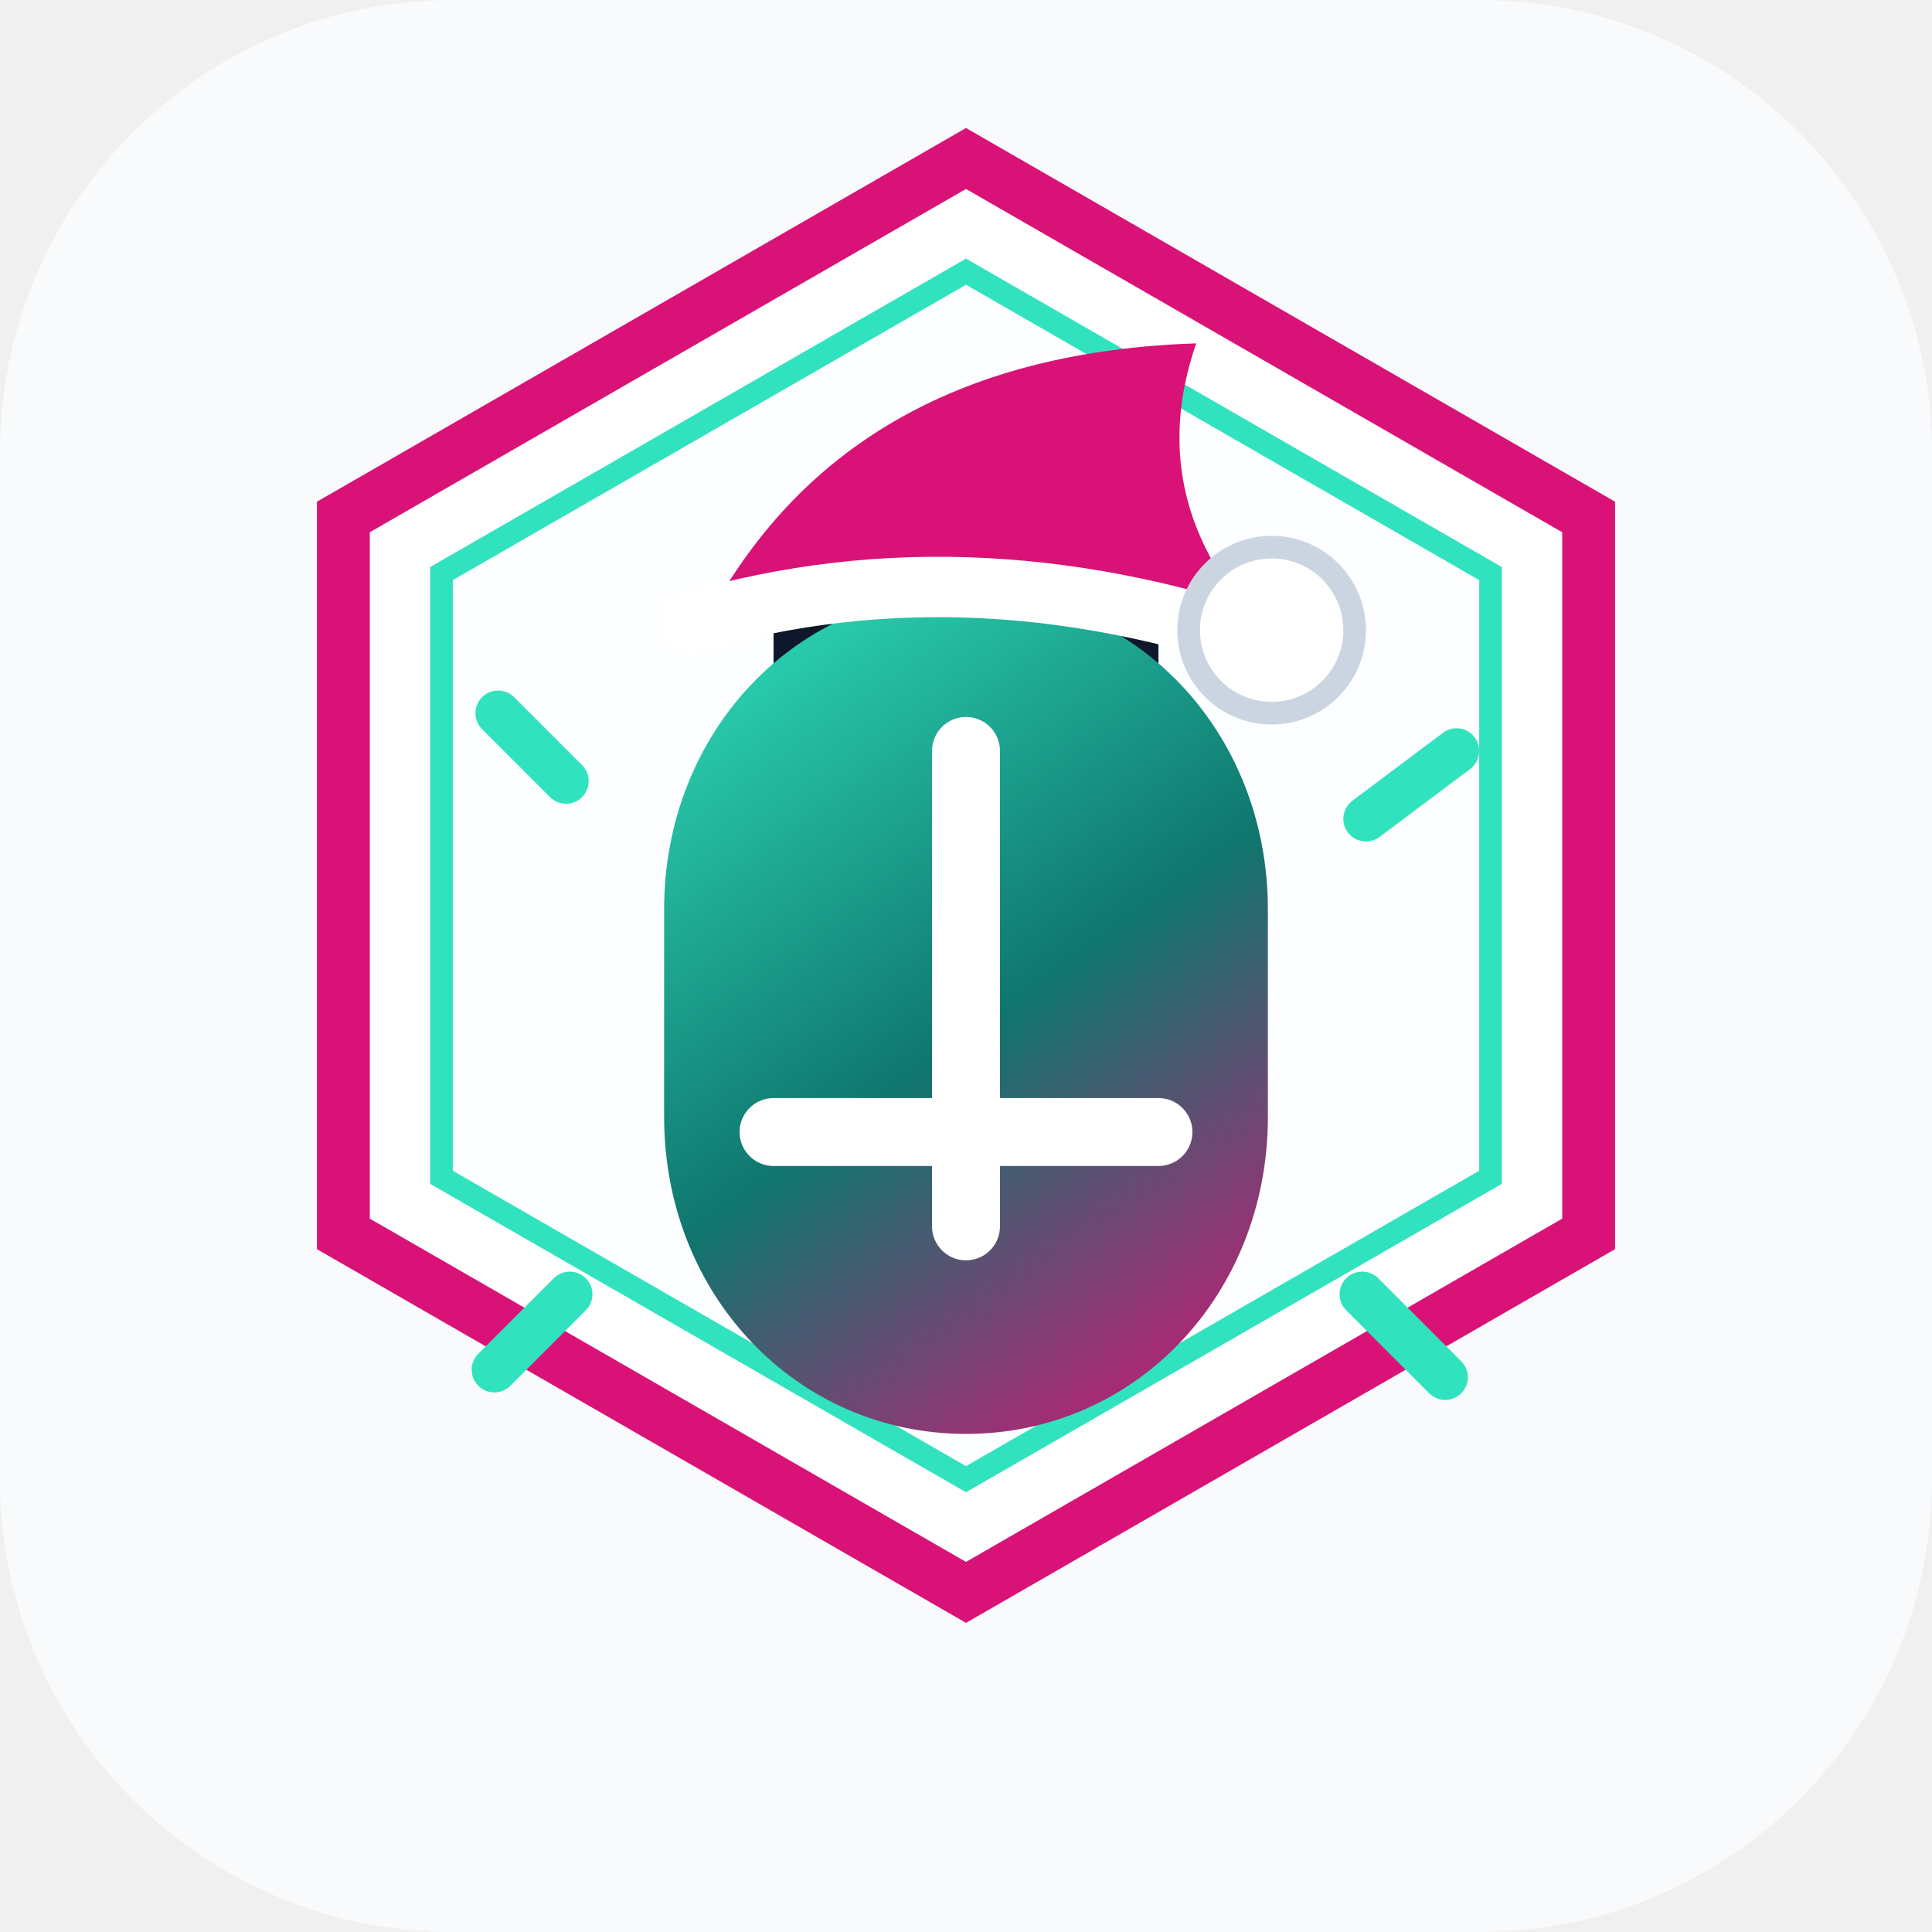
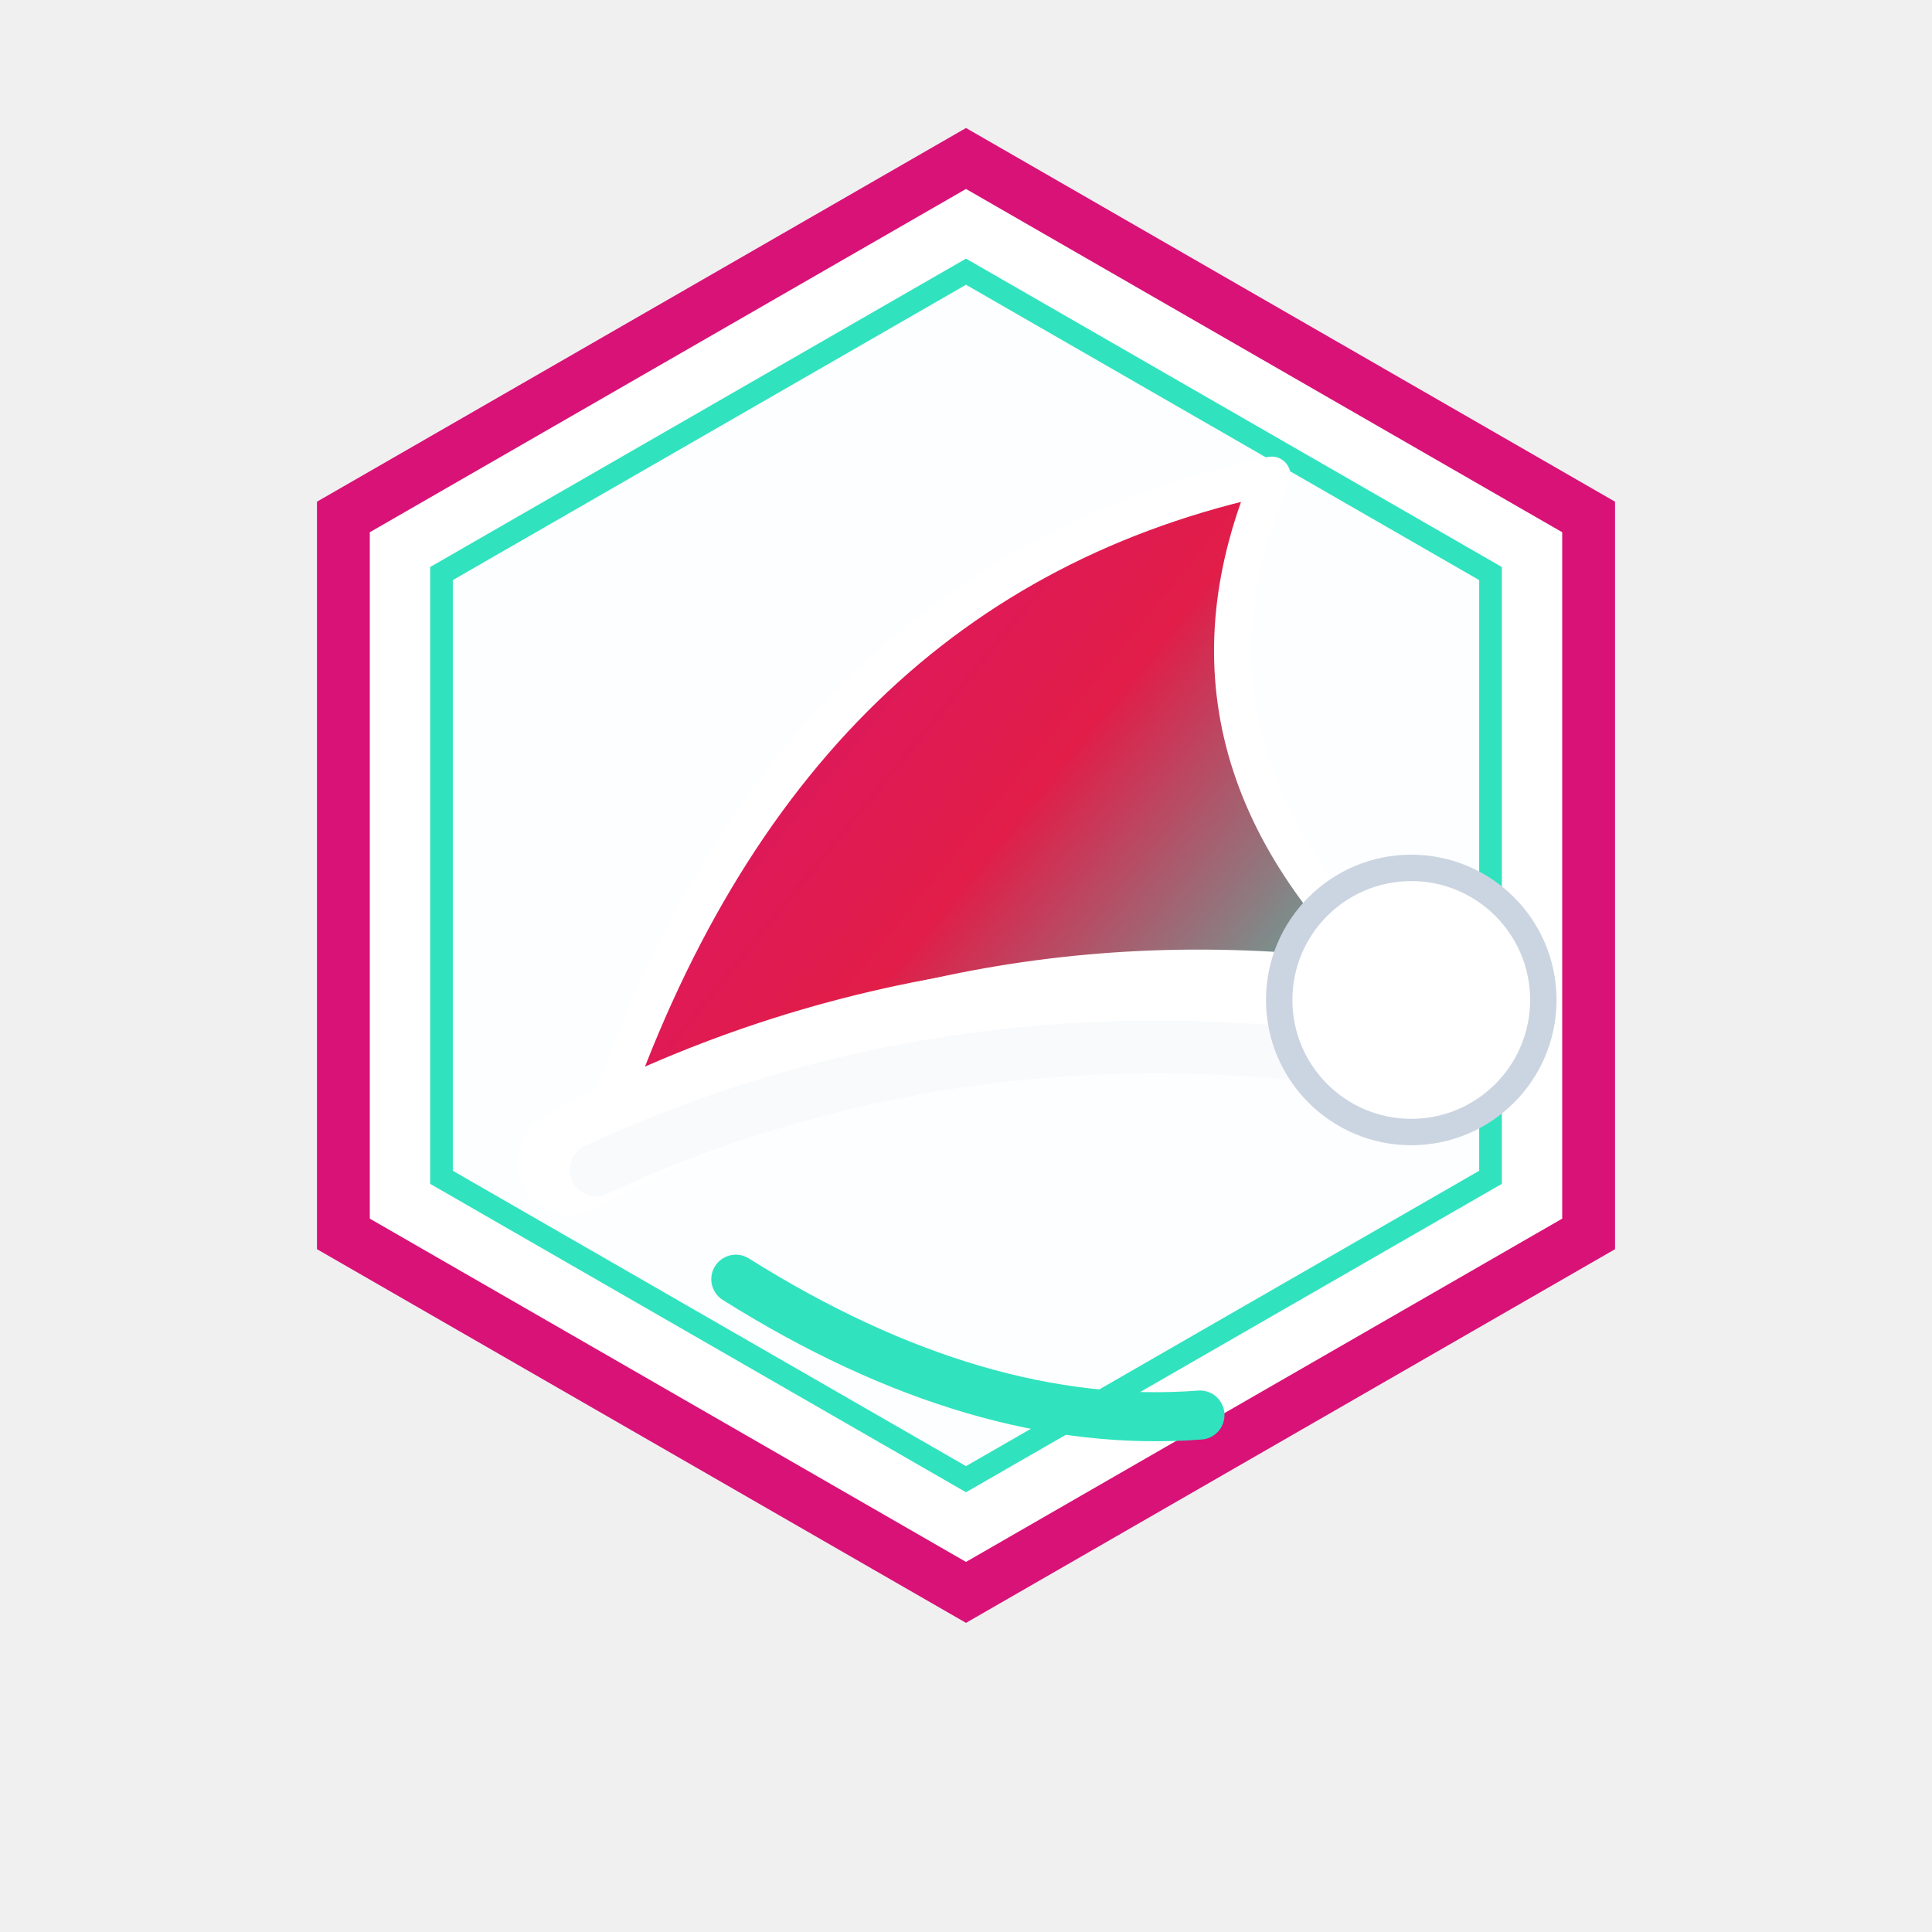
<svg xmlns="http://www.w3.org/2000/svg" width="512" height="512" viewBox="0 0 512 512" fill="none">
-   <rect width="512" height="512" rx="120" fill="#F8FAFC" />
  <path d="M256 42 421 137v190L256 422 91 327V137L256 42Z" fill="white" stroke="#D91278" stroke-width="14" />
  <path d="M256 72 395 152v160L256 392 117 312V152L256 72Z" fill="#FDFEFF" stroke="#30E3BE" stroke-width="6" />
-   <path d="M205 166c0-33 25-58 51-58s51 25 51 58v25h-34v-25c0-14-8-24-17-24s-17 10-17 24v25h-34v-25Z" fill="#0F172A" />
-   <path d="M176 241c0-47 35-84 80-84s80 37 80 84v55c0 47-35 84-80 84s-80-37-80-84v-55Z" fill="url(#paint0_linear_149_29)" />
-   <path d="M205 300h102" stroke="white" stroke-width="18" stroke-linecap="round" />
-   <path d="M256 199v126" stroke="white" stroke-width="18" stroke-linecap="round" />
-   <path d="M188 163c25-46 68-70 129-72-10 29-3 55 20 78-49-14-99-16-149-6Z" fill="#D91278" />
-   <path d="M183 165c51-15 104-12 159 8" stroke="white" stroke-width="16" stroke-linecap="round" />
-   <circle cx="337" cy="167" r="22" fill="white" stroke="#CBD5E1" stroke-width="6" />
-   <path d="M150 207l-18-18M362 217l24-18M151 343l-20 20M361 343l22 22" stroke="#30E3BE" stroke-width="12" stroke-linecap="round" />
+   <path d="M160 298c33-97 92-154 177-172-21 49-10 94 35 135-76-12-147 1-212 37Z" fill="url(#hat)" stroke="white" stroke-width="10" stroke-linejoin="round" />
+   <path d="M151 308c70-38 150-50 239-33" stroke="white" stroke-width="28" stroke-linecap="round" />
+   <path d="M158 310c67-31 142-41 225-25" stroke="#F8FAFC" stroke-width="14" stroke-linecap="round" />
+   <circle cx="374" cy="265" r="35" fill="white" stroke="#CBD5E1" stroke-width="7" />
+   <path d="M195 339c43 27 84 39 123 36" stroke="#30E3BE" stroke-width="13" stroke-linecap="round" />
  <defs>
-     <linearGradient id="paint0_linear_149_29" x1="176" y1="157" x2="336" y2="380" gradientUnits="userSpaceOnUse">
-       <stop stop-color="#30E3BE" />
-       <stop offset=".52" stop-color="#0F766E" />
-       <stop offset="1" stop-color="#D91278" />
+     <linearGradient id="hat" x1="160" y1="126" x2="372" y2="298" gradientUnits="userSpaceOnUse">
+       <stop stop-color="#D91278" />
+       <stop offset=".52" stop-color="#E11D48" />
+       <stop offset="1" stop-color="#30E3BE" />
    </linearGradient>
  </defs>
</svg>
